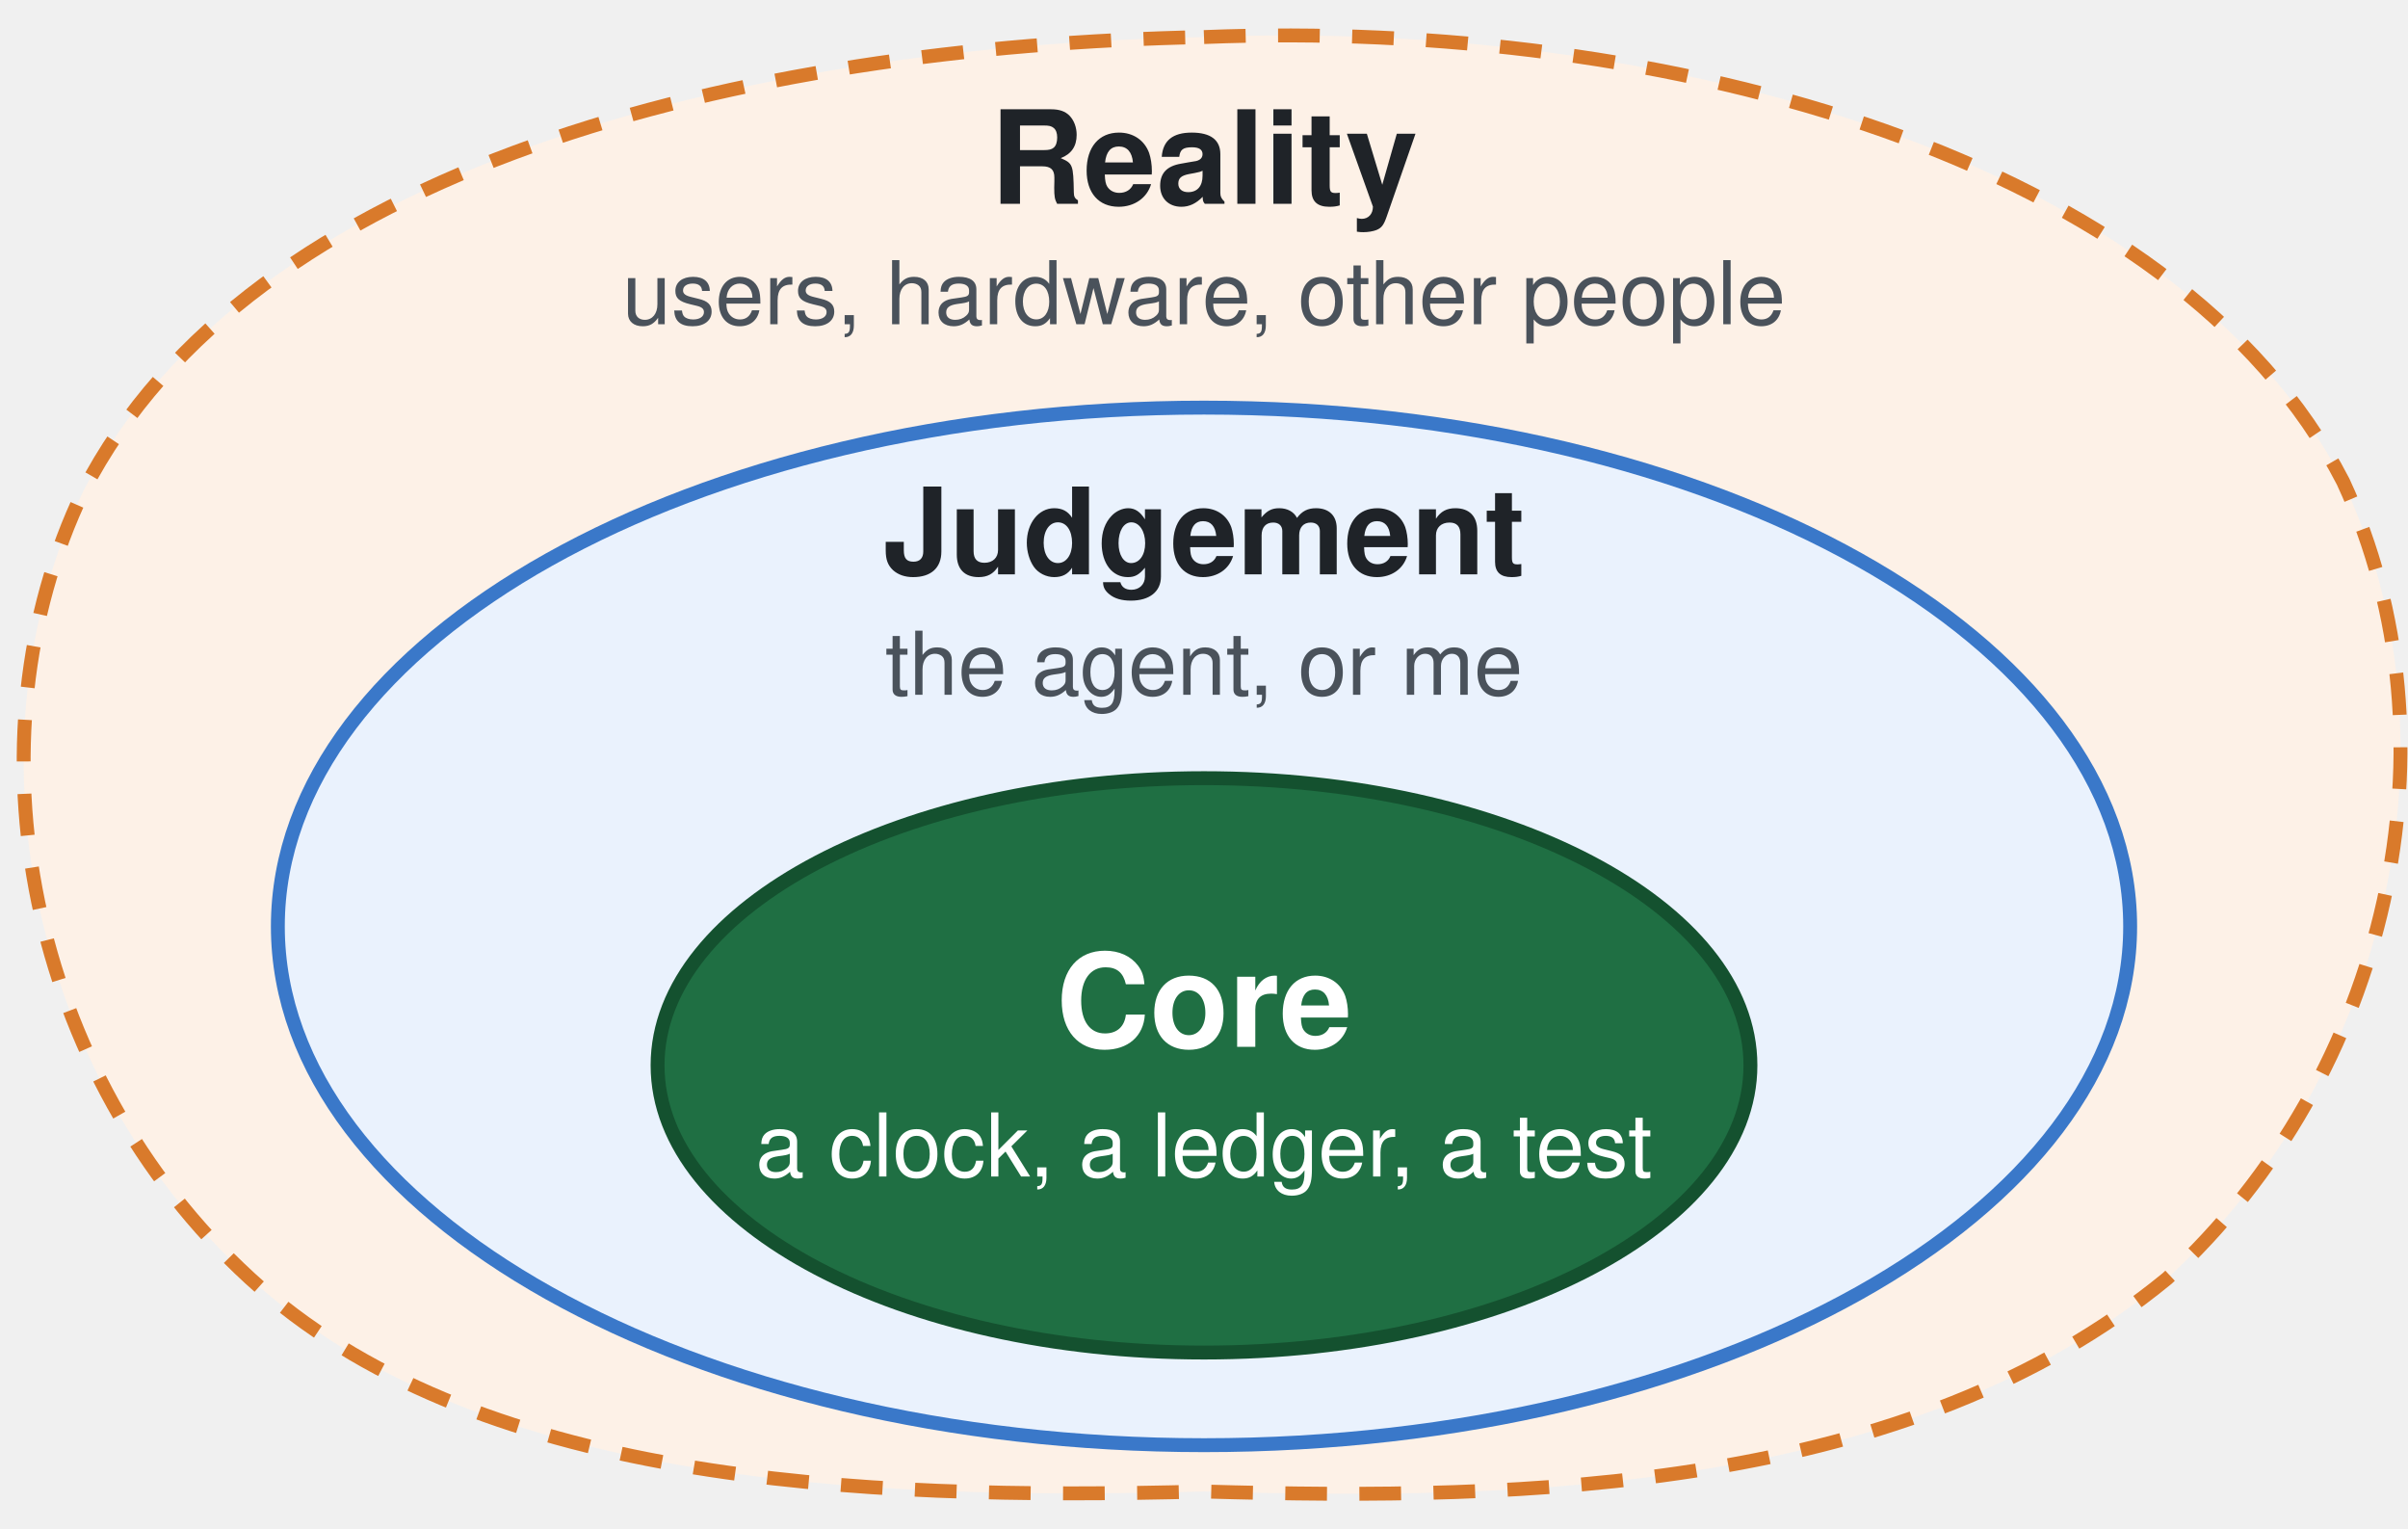
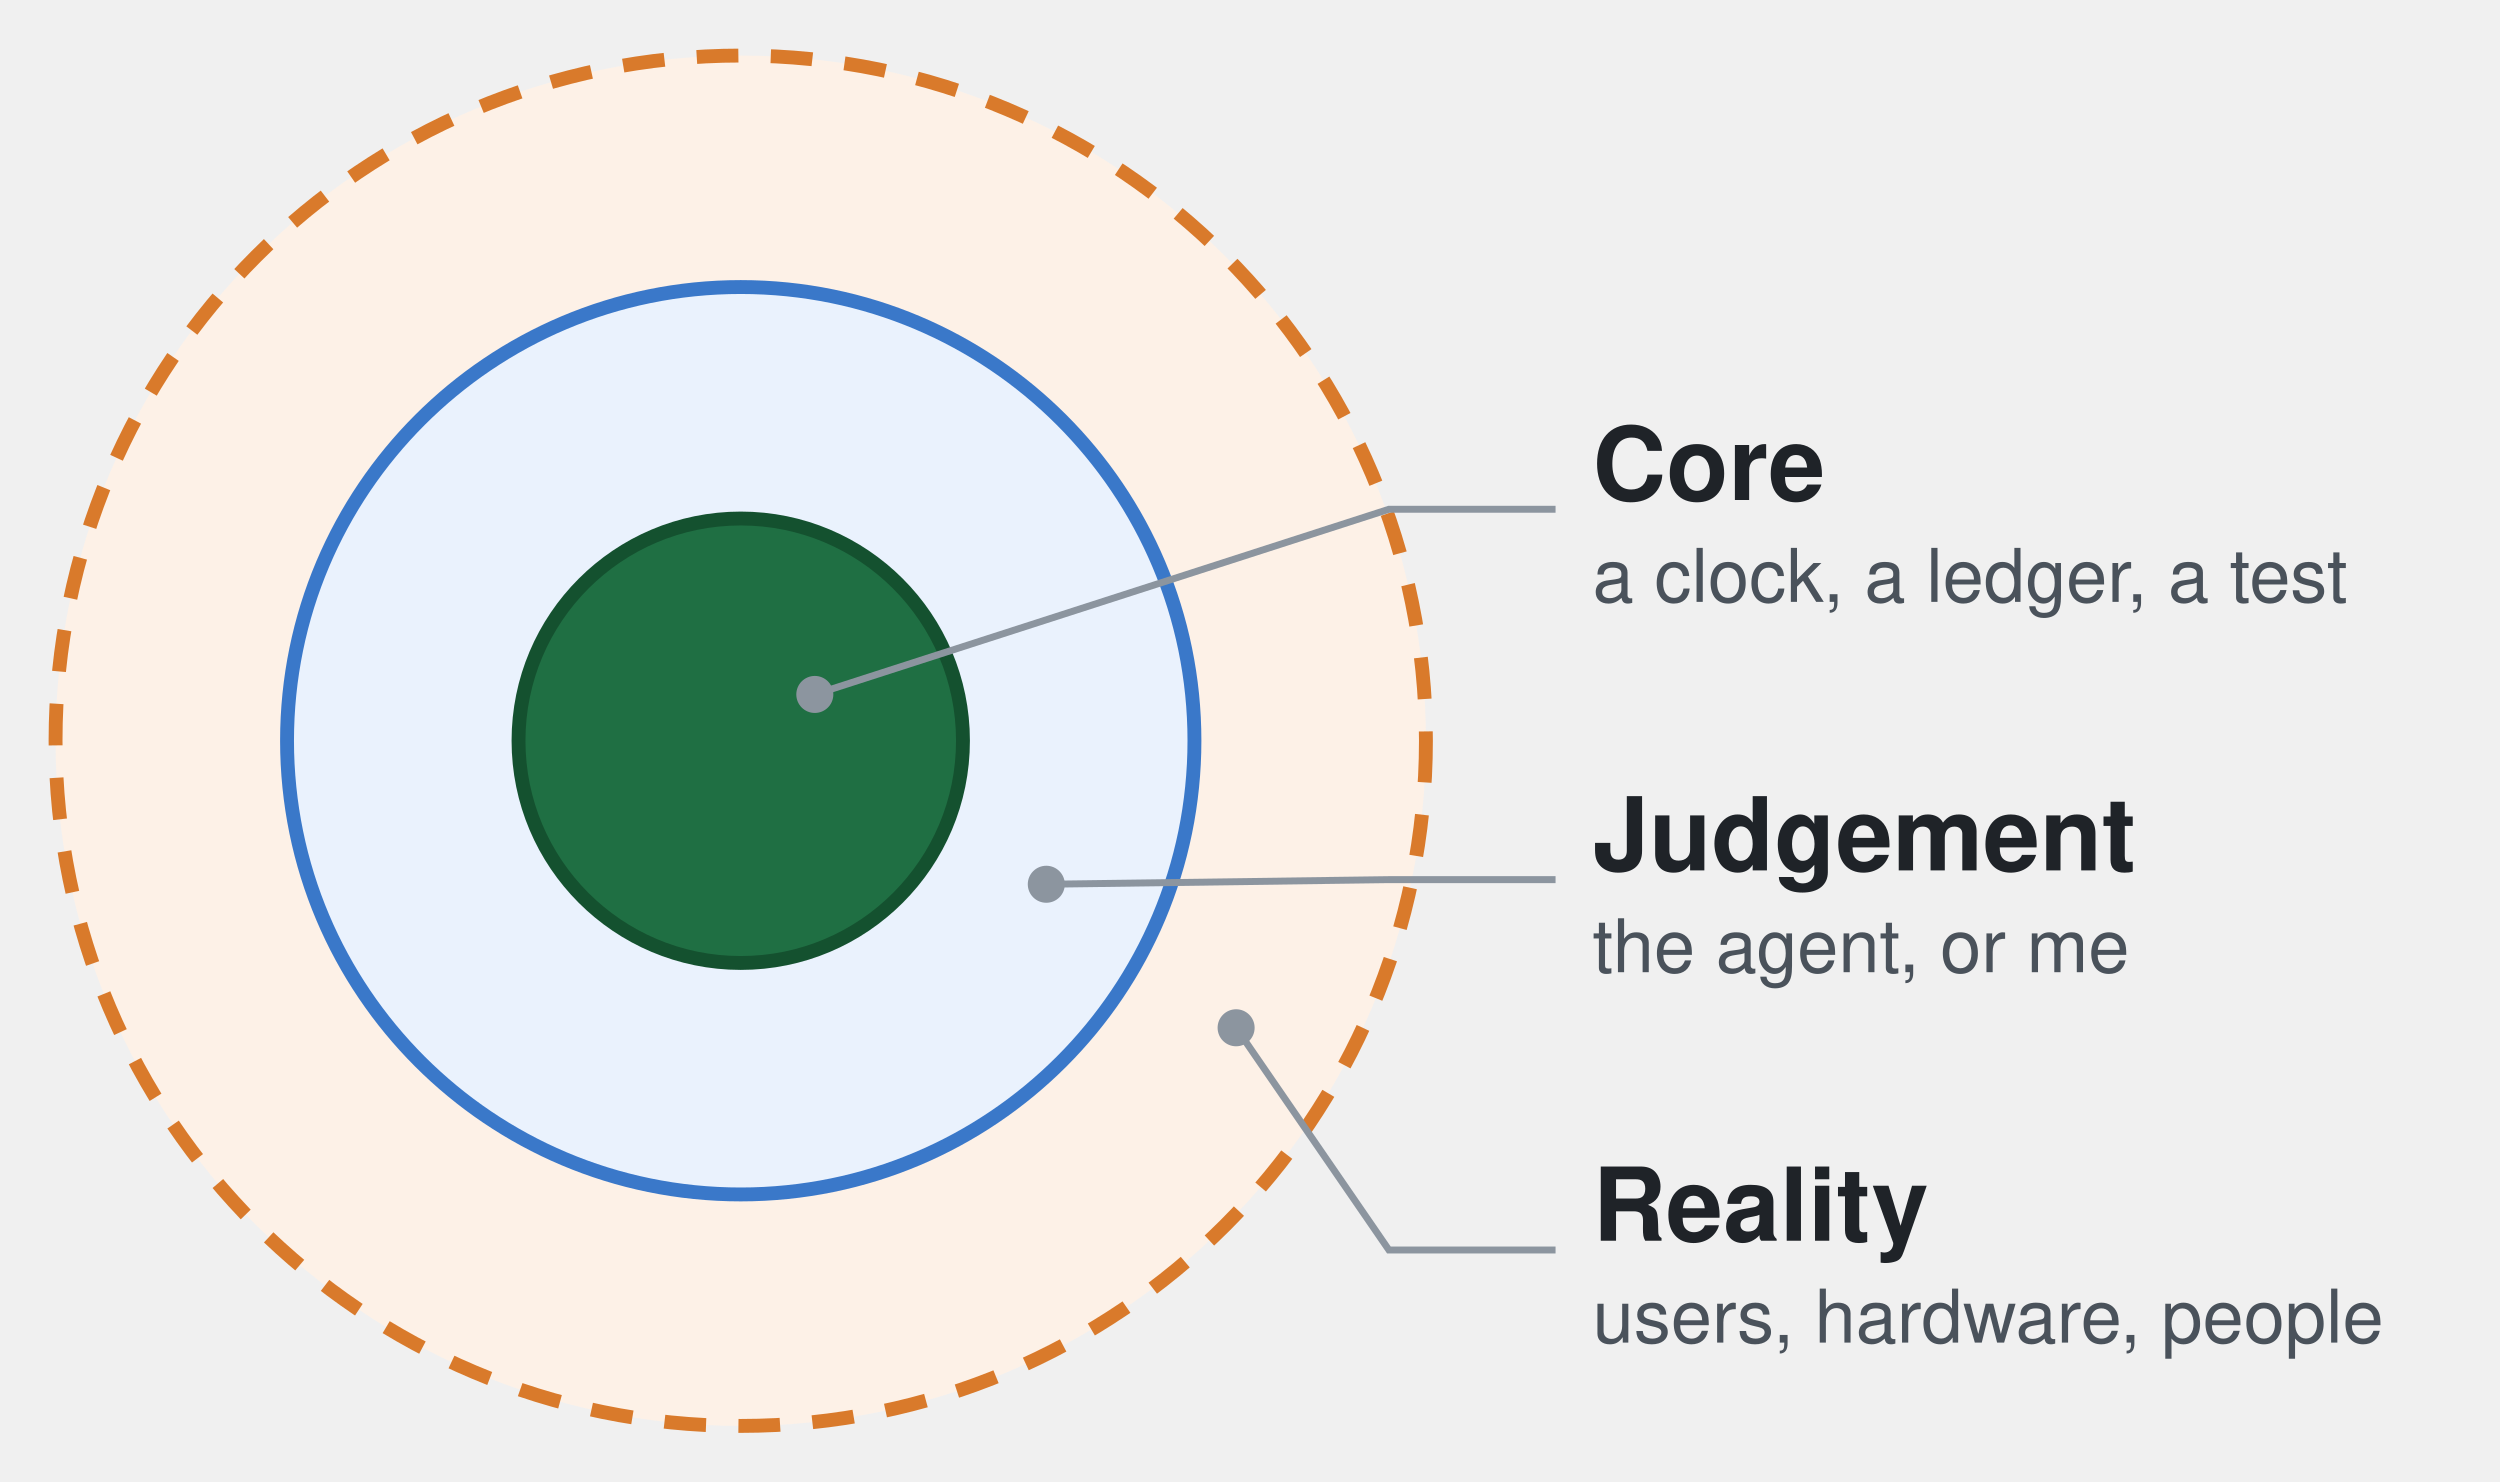
- <svg xmlns="http://www.w3.org/2000/svg" viewBox="0 0 520 330" width="100%" role="img" aria-labelledby="t d">
+ <svg xmlns="http://www.w3.org/2000/svg" viewBox="0 0 540 320" width="100%" role="img" aria-labelledby="t d">
  <style>
    .chaos{fill:#fdf1e7;stroke:#d97a2b}
    .edge{fill:#eaf2fd;stroke:#3a78c9}
    .core{fill:#1f6f43;stroke:#14512f}
-     .ink{fill:#1f2328} .muted{fill:#4a525b} .on-core{fill:#ffffff}
+     .lead{stroke:#8c959f;fill:none} .dot{fill:#8c959f}
+     .ink{fill:#1f2328} .muted{fill:#4a525b}
    text{font-family:-apple-system,BlinkMacSystemFont,"Segoe UI",Helvetica,Arial,sans-serif}
    @media (prefers-color-scheme: dark){
      .chaos{fill:#2a1d12;stroke:#e08a3c}
      .edge{fill:#12233a;stroke:#5b9be6}
      .core{fill:#2ea062;stroke:#7ee2a8}
-       .ink{fill:#f0f6fc} .muted{fill:#b1b8c0} .on-core{fill:#04150c}
+       .lead{stroke:#6e7681} .dot{fill:#6e7681}
+       .ink{fill:#f0f6fc} .muted{fill:#b1b8c0}
    }
  </style>
-   <path class="chaos" stroke-width="3" stroke-dasharray="9 7" d="M260 8 C360 4 470 34 506 104 C532 160 516 232 468 276 C412 322 330 324 260 322 C184 324 102 320 54 276 C6 232 -8 160 18 106 C54 36 160 10 260 8 Z" />
-   <ellipse class="edge" stroke-width="3" cx="260" cy="200" rx="200" ry="112" />
-   <ellipse class="core" stroke-width="3" cx="260" cy="230" rx="118" ry="62" />
-   <text class="ink" x="260" y="44" text-anchor="middle" font-size="28" font-weight="700">Reality</text>
-   <text class="muted" x="260" y="70" text-anchor="middle" font-size="19">users, hardware, other people</text>
-   <text class="ink" x="260" y="124" text-anchor="middle" font-size="26" font-weight="700">Judgement</text>
-   <text class="muted" x="260" y="150" text-anchor="middle" font-size="19">the agent, or me</text>
-   <text class="on-core" x="260" y="226" text-anchor="middle" font-size="28" font-weight="700">Core</text>
-   <text class="on-core" x="260" y="254" text-anchor="middle" font-size="19">a clock, a ledger, a test</text>
+   <circle class="chaos" stroke-width="3" stroke-dasharray="9 7" cx="160" cy="160" r="148" />
+   <circle class="edge" stroke-width="3" cx="160" cy="160" r="98" />
+   <circle class="core" stroke-width="3" cx="160" cy="160" r="48" />
+   <g class="lead" stroke-width="1.5">
+     <path d="M176 150 L300 110 L336 110" />
+     <path d="M226 191 L300 190 L336 190" />
+     <path d="M267 222 L300 270 L336 270" />
+   </g>
+   <g class="dot">
+     <circle cx="176" cy="150" r="4" />
+     <circle cx="226" cy="191" r="4" />
+     <circle cx="267" cy="222" r="4" />
+   </g>
+   <text class="ink" x="344" y="108" font-size="22" font-weight="700">Core</text>
+   <text class="muted" x="344" y="130" font-size="16">a clock, a ledger, a test</text>
+   <text class="ink" x="344" y="188" font-size="22" font-weight="700">Judgement</text>
+   <text class="muted" x="344" y="210" font-size="16">the agent, or me</text>
+   <text class="ink" x="344" y="268" font-size="22" font-weight="700">Reality</text>
+   <text class="muted" x="344" y="290" font-size="16">users, hardware, people</text>
</svg>
